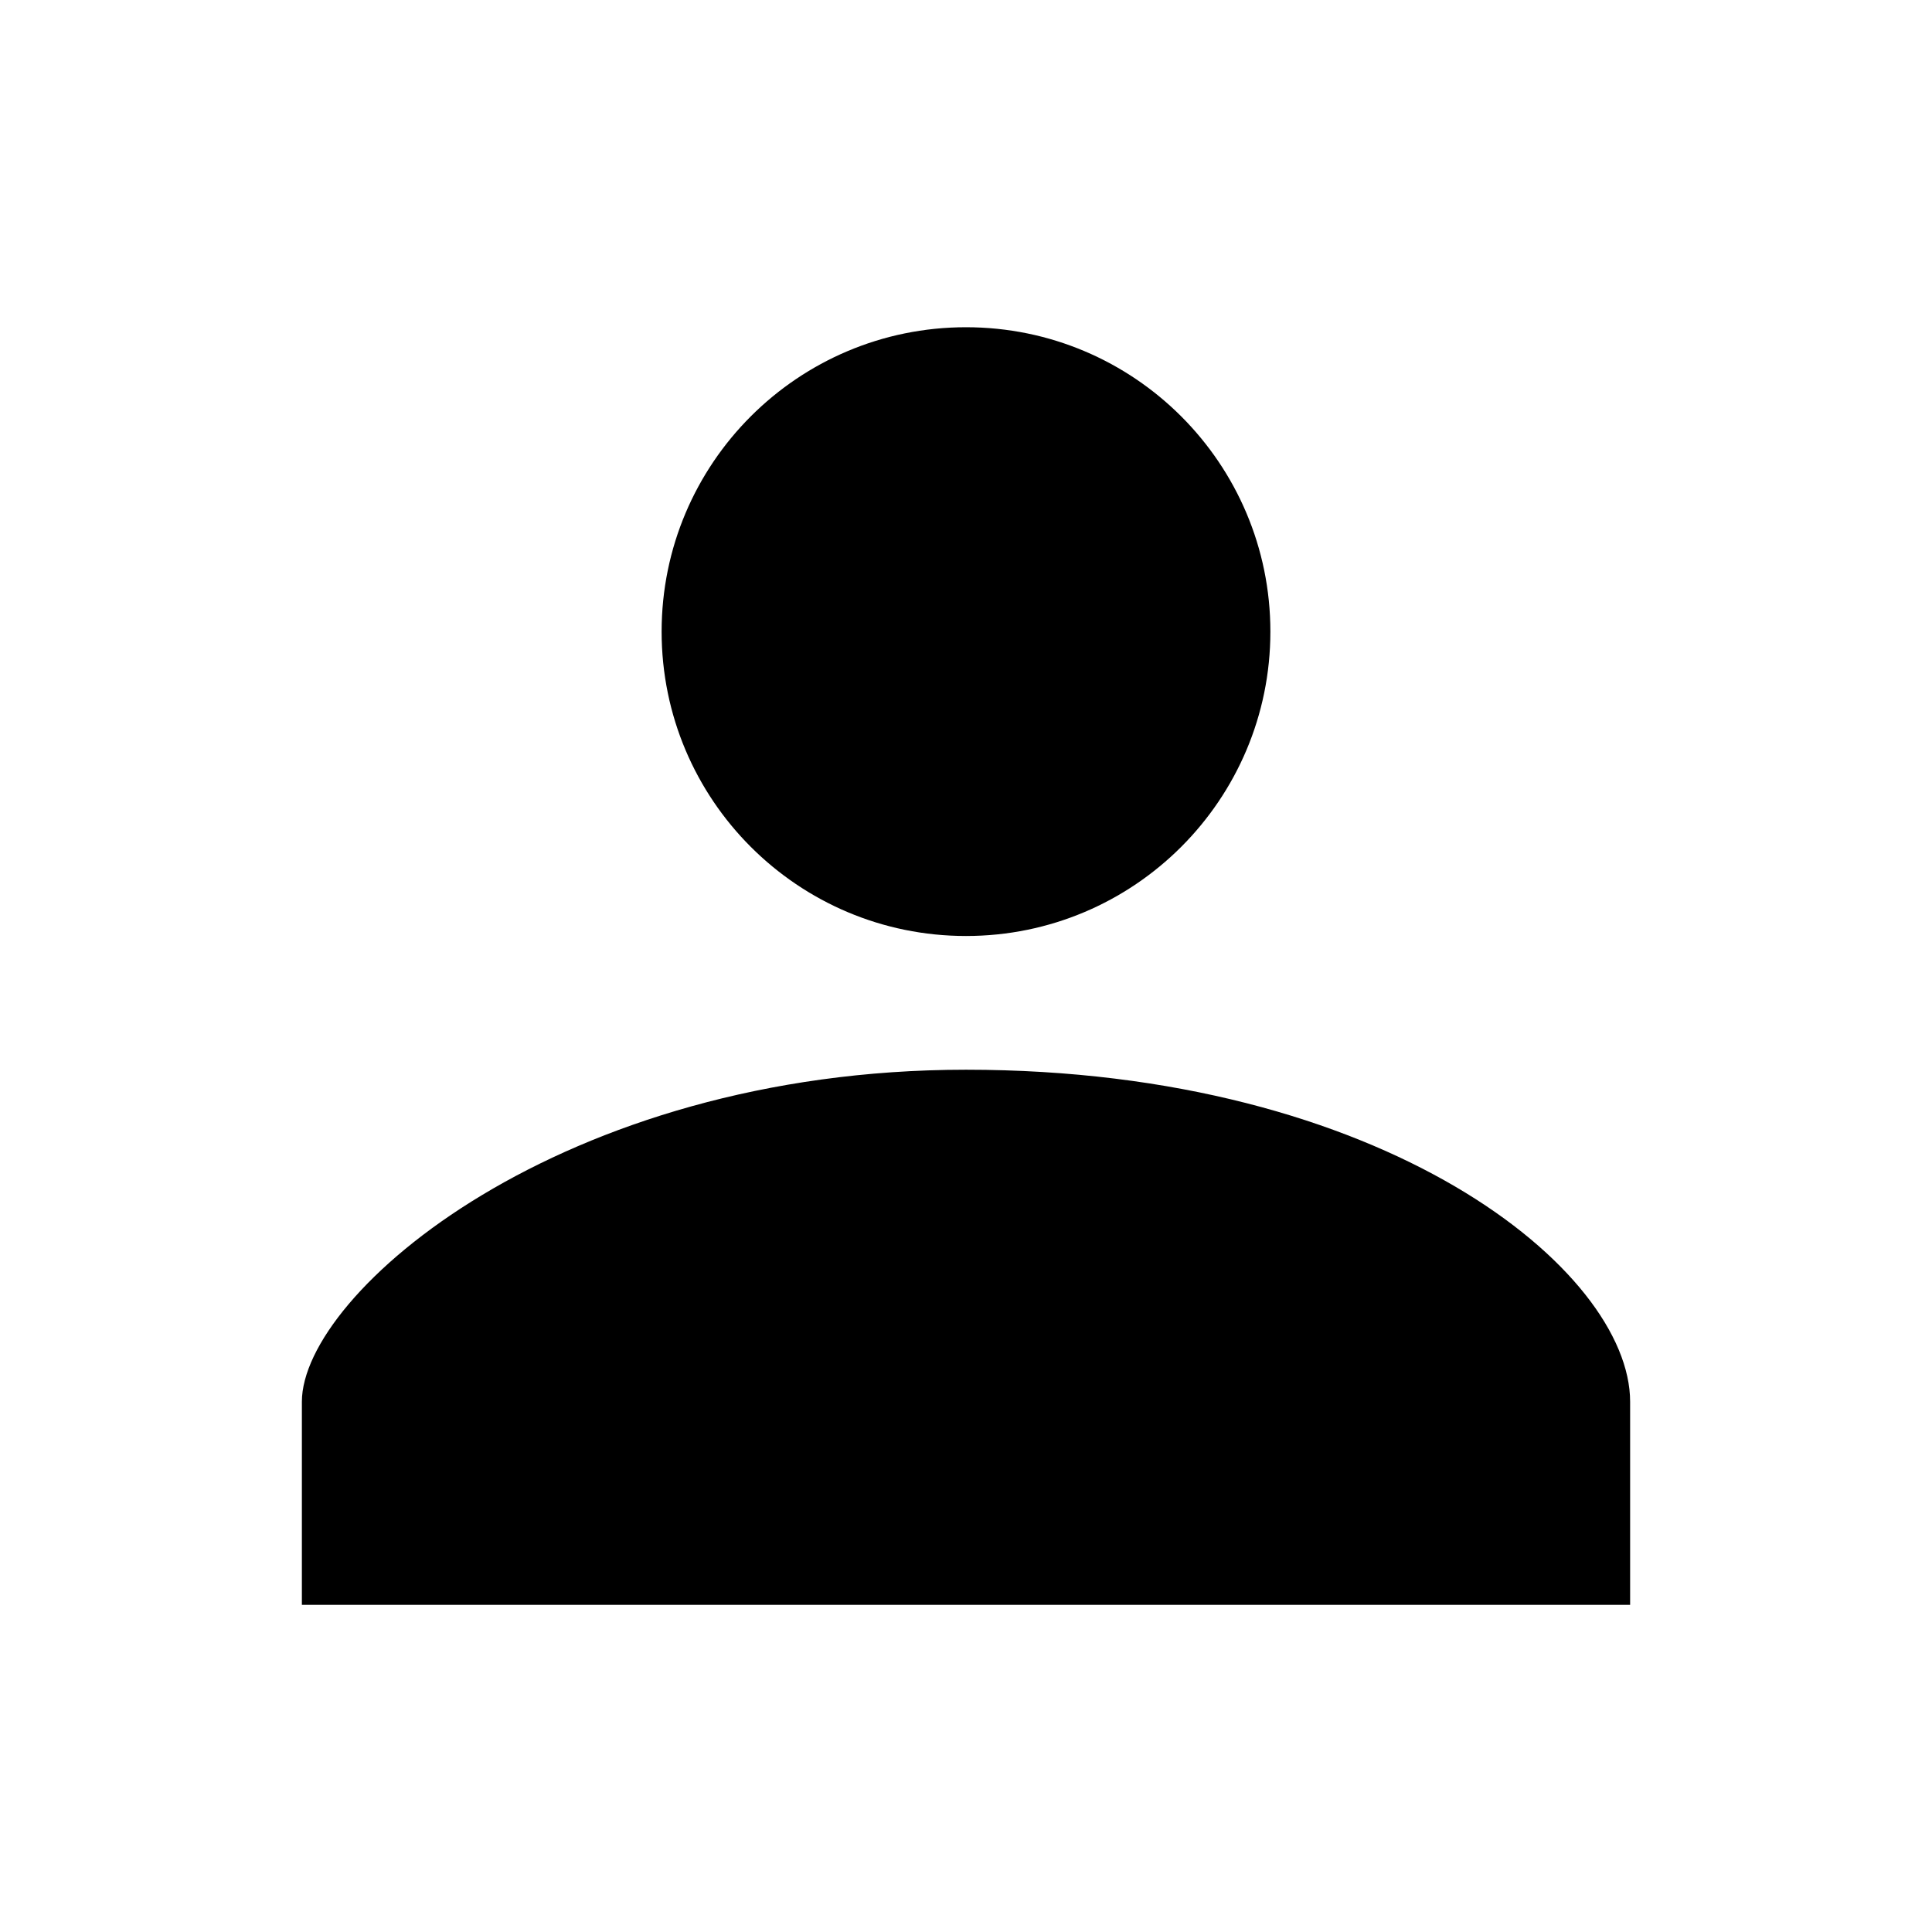
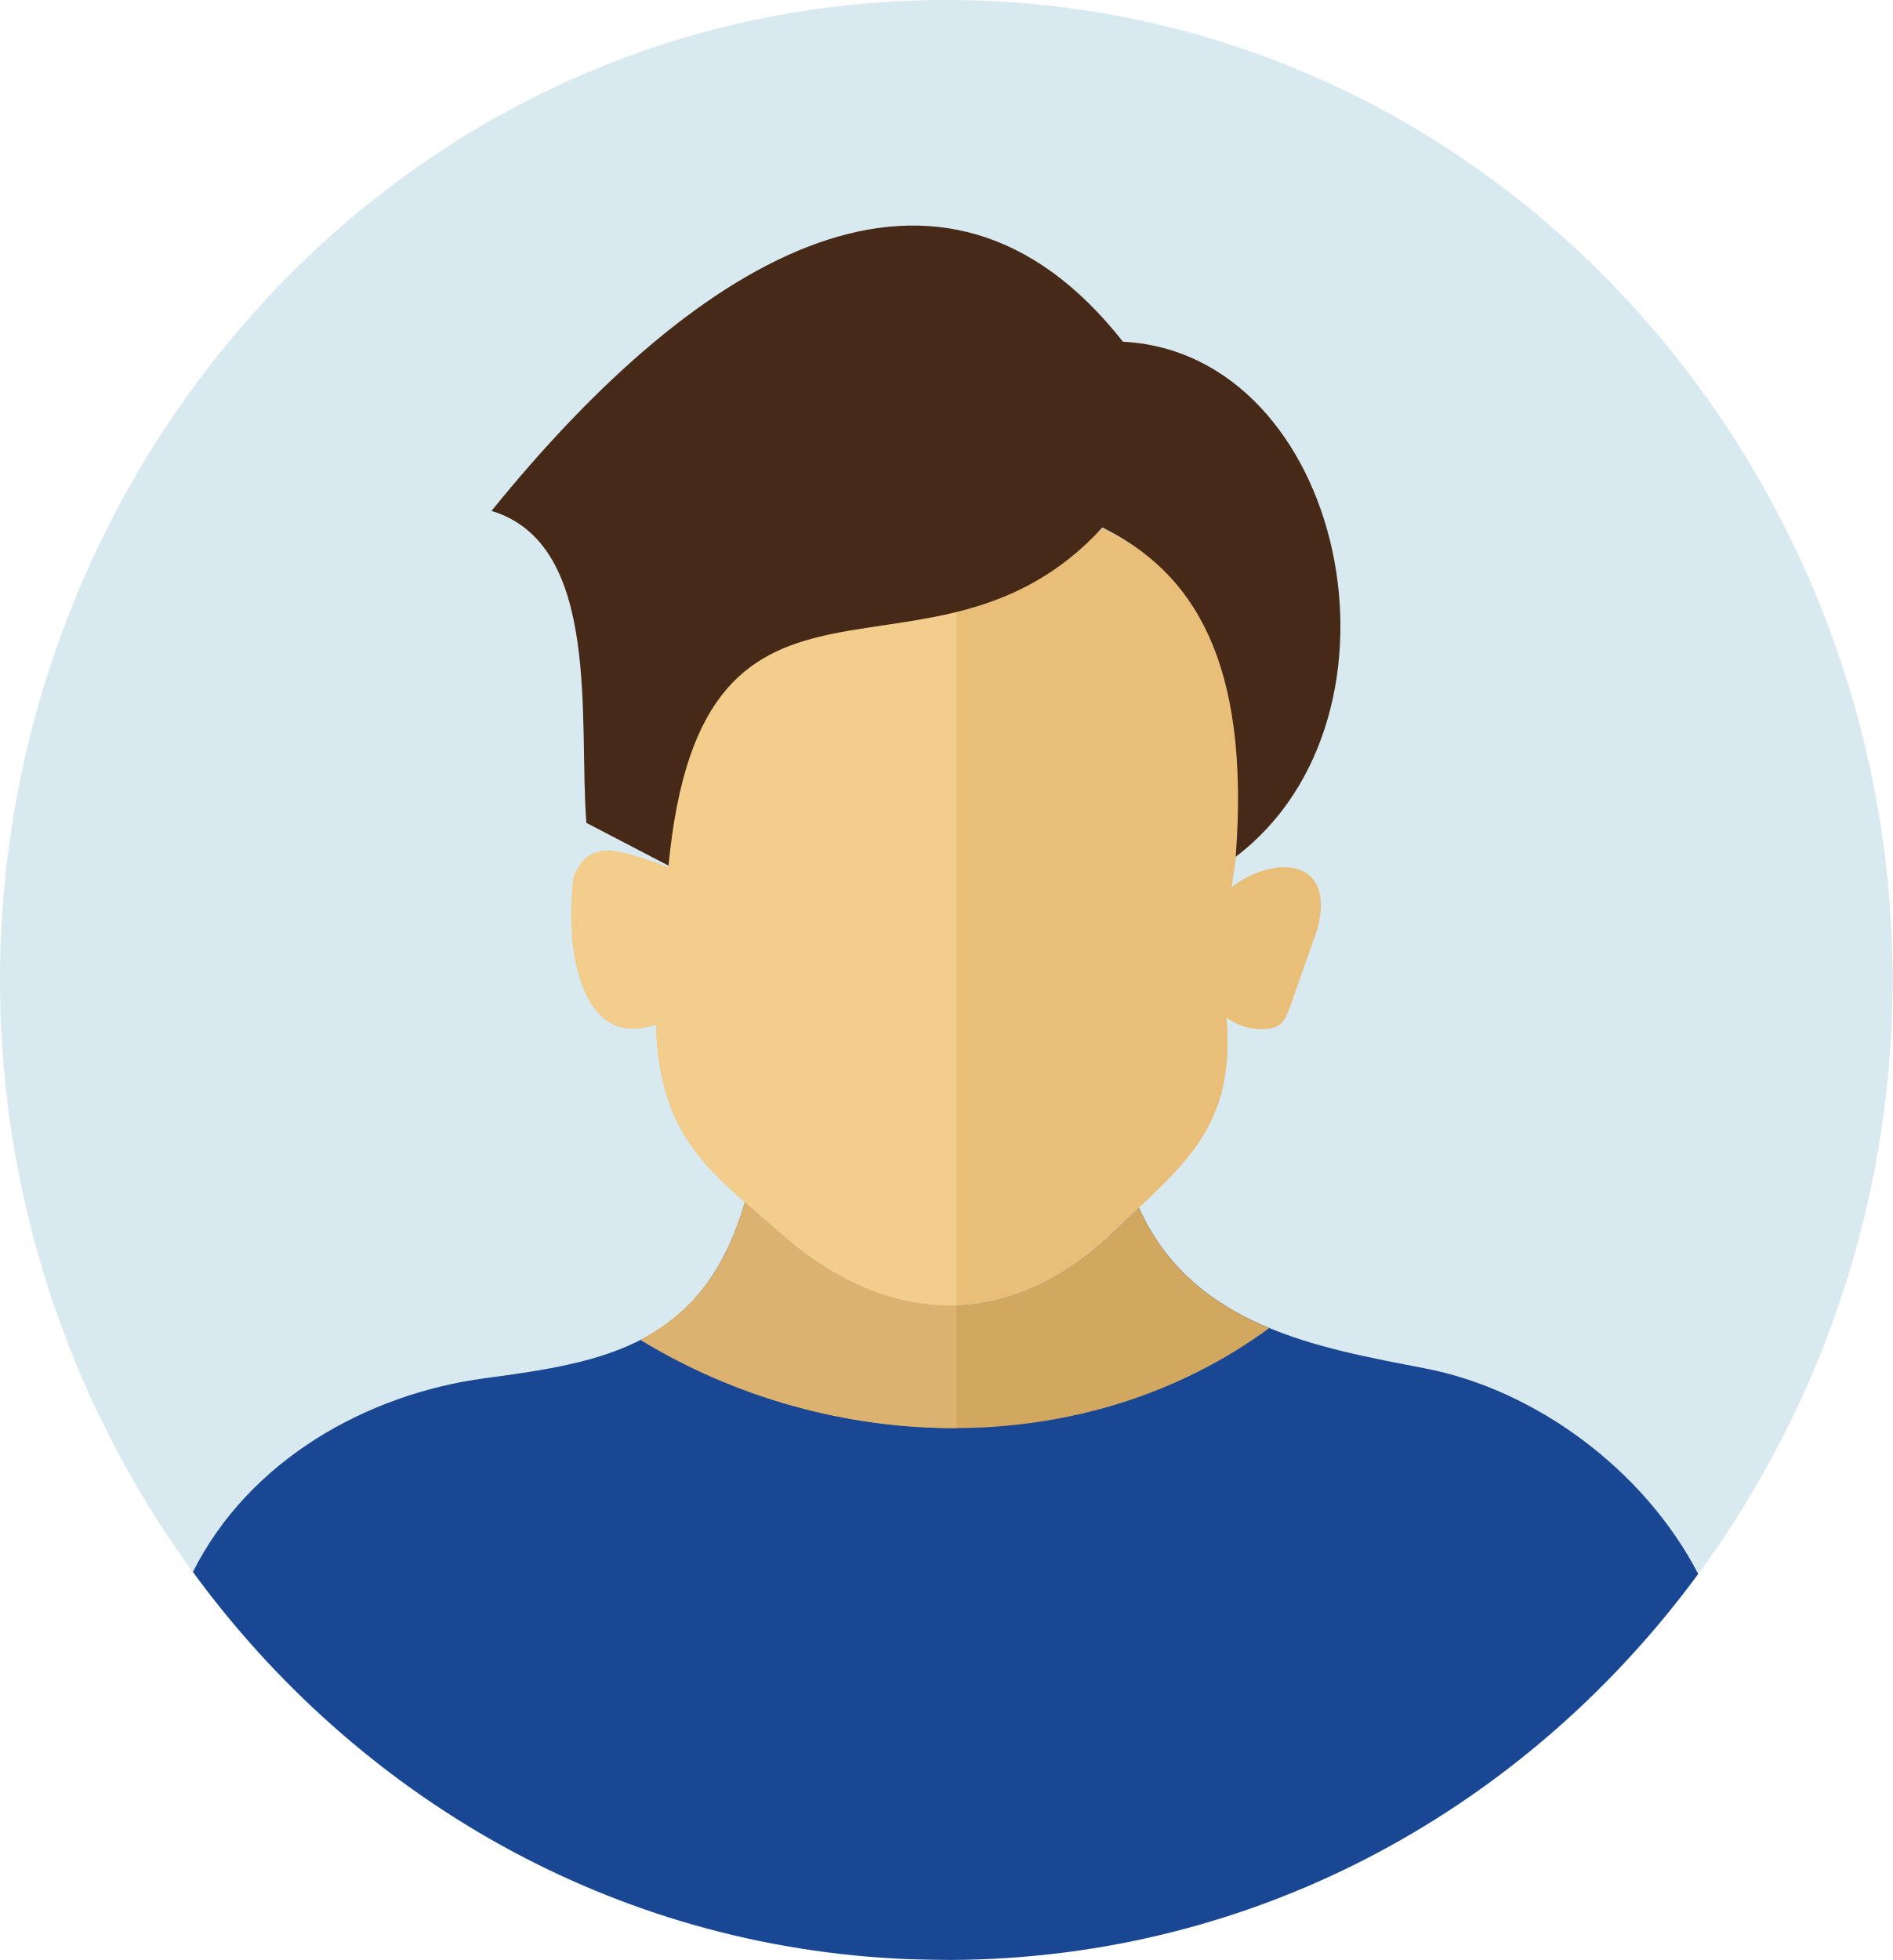
- <svg xmlns="http://www.w3.org/2000/svg" fill="#000000" width="800px" height="800px" viewBox="0 0 32 32">
-   <path d="M16 15.503A5.041 5.041 0 1 0 16 5.42a5.041 5.041 0 0 0 0 10.083zm0 2.215c-6.703 0-11 3.699-11 5.5v3.363h22v-3.363c0-2.178-4.068-5.5-11-5.5z" />
+ <svg xmlns="http://www.w3.org/2000/svg" shape-rendering="geometricPrecision" text-rendering="geometricPrecision" image-rendering="optimizeQuality" fill-rule="evenodd" clip-rule="evenodd" viewBox="0 0 494 511.5">
+   <path fill="#D9E9F0" fill-rule="nonzero" d="M246.999 0c139.846 0 247 118.492 247 255.749 0 137.286-107.146 255.751-247 255.751C107.136 511.5 0 393.041 0 255.749 0 119.253 106.347 0 246.999 0z" />
+   <path fill="#194794" fill-rule="nonzero" d="M443.262 410.755c-44.365 60.337-114.245 100.375-195.179 100.731a485.973 485.973 0 01-10.864-.202c-77.469-3.082-144.112-42.601-186.864-101.048 14.588-29.09 45.279-46.423 76.205-50.56 31.076-4.154 56.937-8.371 67.876-45.937 2.831 2.48 5.803 4.983 8.835 7.677 28.308 25.167 60.205 26.261 87.478-.041 2.24-2.168 4.433-4.208 6.53-6.193 13.959 31.067 46.917 36.552 74.708 41.926 28.807 5.565 57.181 26.462 71.275 53.647z" />
+   <path fill="#D2A75F" fill-rule="nonzero" d="M297.279 315.189c7.303 16.248 19.804 25.504 34.034 31.396-48.137 35.317-114.594 33.276-164.102 3.093 14.996-8.076 22.505-19.772 27.209-35.947 2.83 2.479 5.812 4.982 8.849 7.685 28.31 25.169 60.208 26.261 87.481-.04 2.24-2.168 4.432-4.209 6.529-6.187z" />
+   <path fill="#DBB26F" fill-rule="nonzero" d="M249.676 372.686c-28.788.127-57.743-7.941-82.465-23.008 14.94-8.044 22.641-19.923 27.217-35.947 2.838 2.479 5.804 4.982 8.841 7.685 14.869 13.218 30.742 19.795 46.407 19.253v32.017z" />
+   <path fill="#E9BE79" d="M149.695 229.121c3.736-10.692 12.422-7.254 24.8-2.737-4.944-22.418.89-39.929 18.442-52.069 37.446-25.908 54.37-3.733 94.957-36.414 23.316 11.743 44.177 31.595 33.547 93.617 11.252-8.527 27.477-7.732 22.374 11.156l-6.972 19.747c-1.667 4.726-2.782 6.44-8.754 6.119-2.64-.14-5.293-1.156-7.94-2.906 2.445 29.138-11.701 38.645-29.404 55.732-27.267 26.312-59.166 25.226-87.468.048-16.578-14.745-31.301-23.7-32.035-54.014-4.3 1.317-8.362 1.557-11.912-.461-7.072-4.025-9.648-15.739-10.035-23.243-.154-3.015-.026-11.503.4-14.575z" />
+   <path fill="#F2CD8C" d="M149.696 229.121c3.739-10.693 12.419-7.251 24.799-2.737l-.111-.534.111.061c6.452-67.735 40.082-57.55 75.178-66.2v180.957c-15.661.548-31.528-6.024-46.398-19.254-16.577-14.745-31.301-23.697-32.031-54.012-4.297 1.314-8.364 1.555-11.911-.463-10.301-5.863-11.132-27.064-9.637-37.818z" />
+   <path fill="#462917" d="M128.296 133.328c54.61-67.481 117.552-104.183 164.815-44.153 57.919 3.041 78.011 97.546 29.434 134.416 3.891-51.331-11.304-74.352-34.8-85.921-44.719 48.763-104.421-4.43-113.25 88.238l-21.432-11.162c-2.128-26.578 4.097-72.688-24.767-81.418z" />
</svg>
